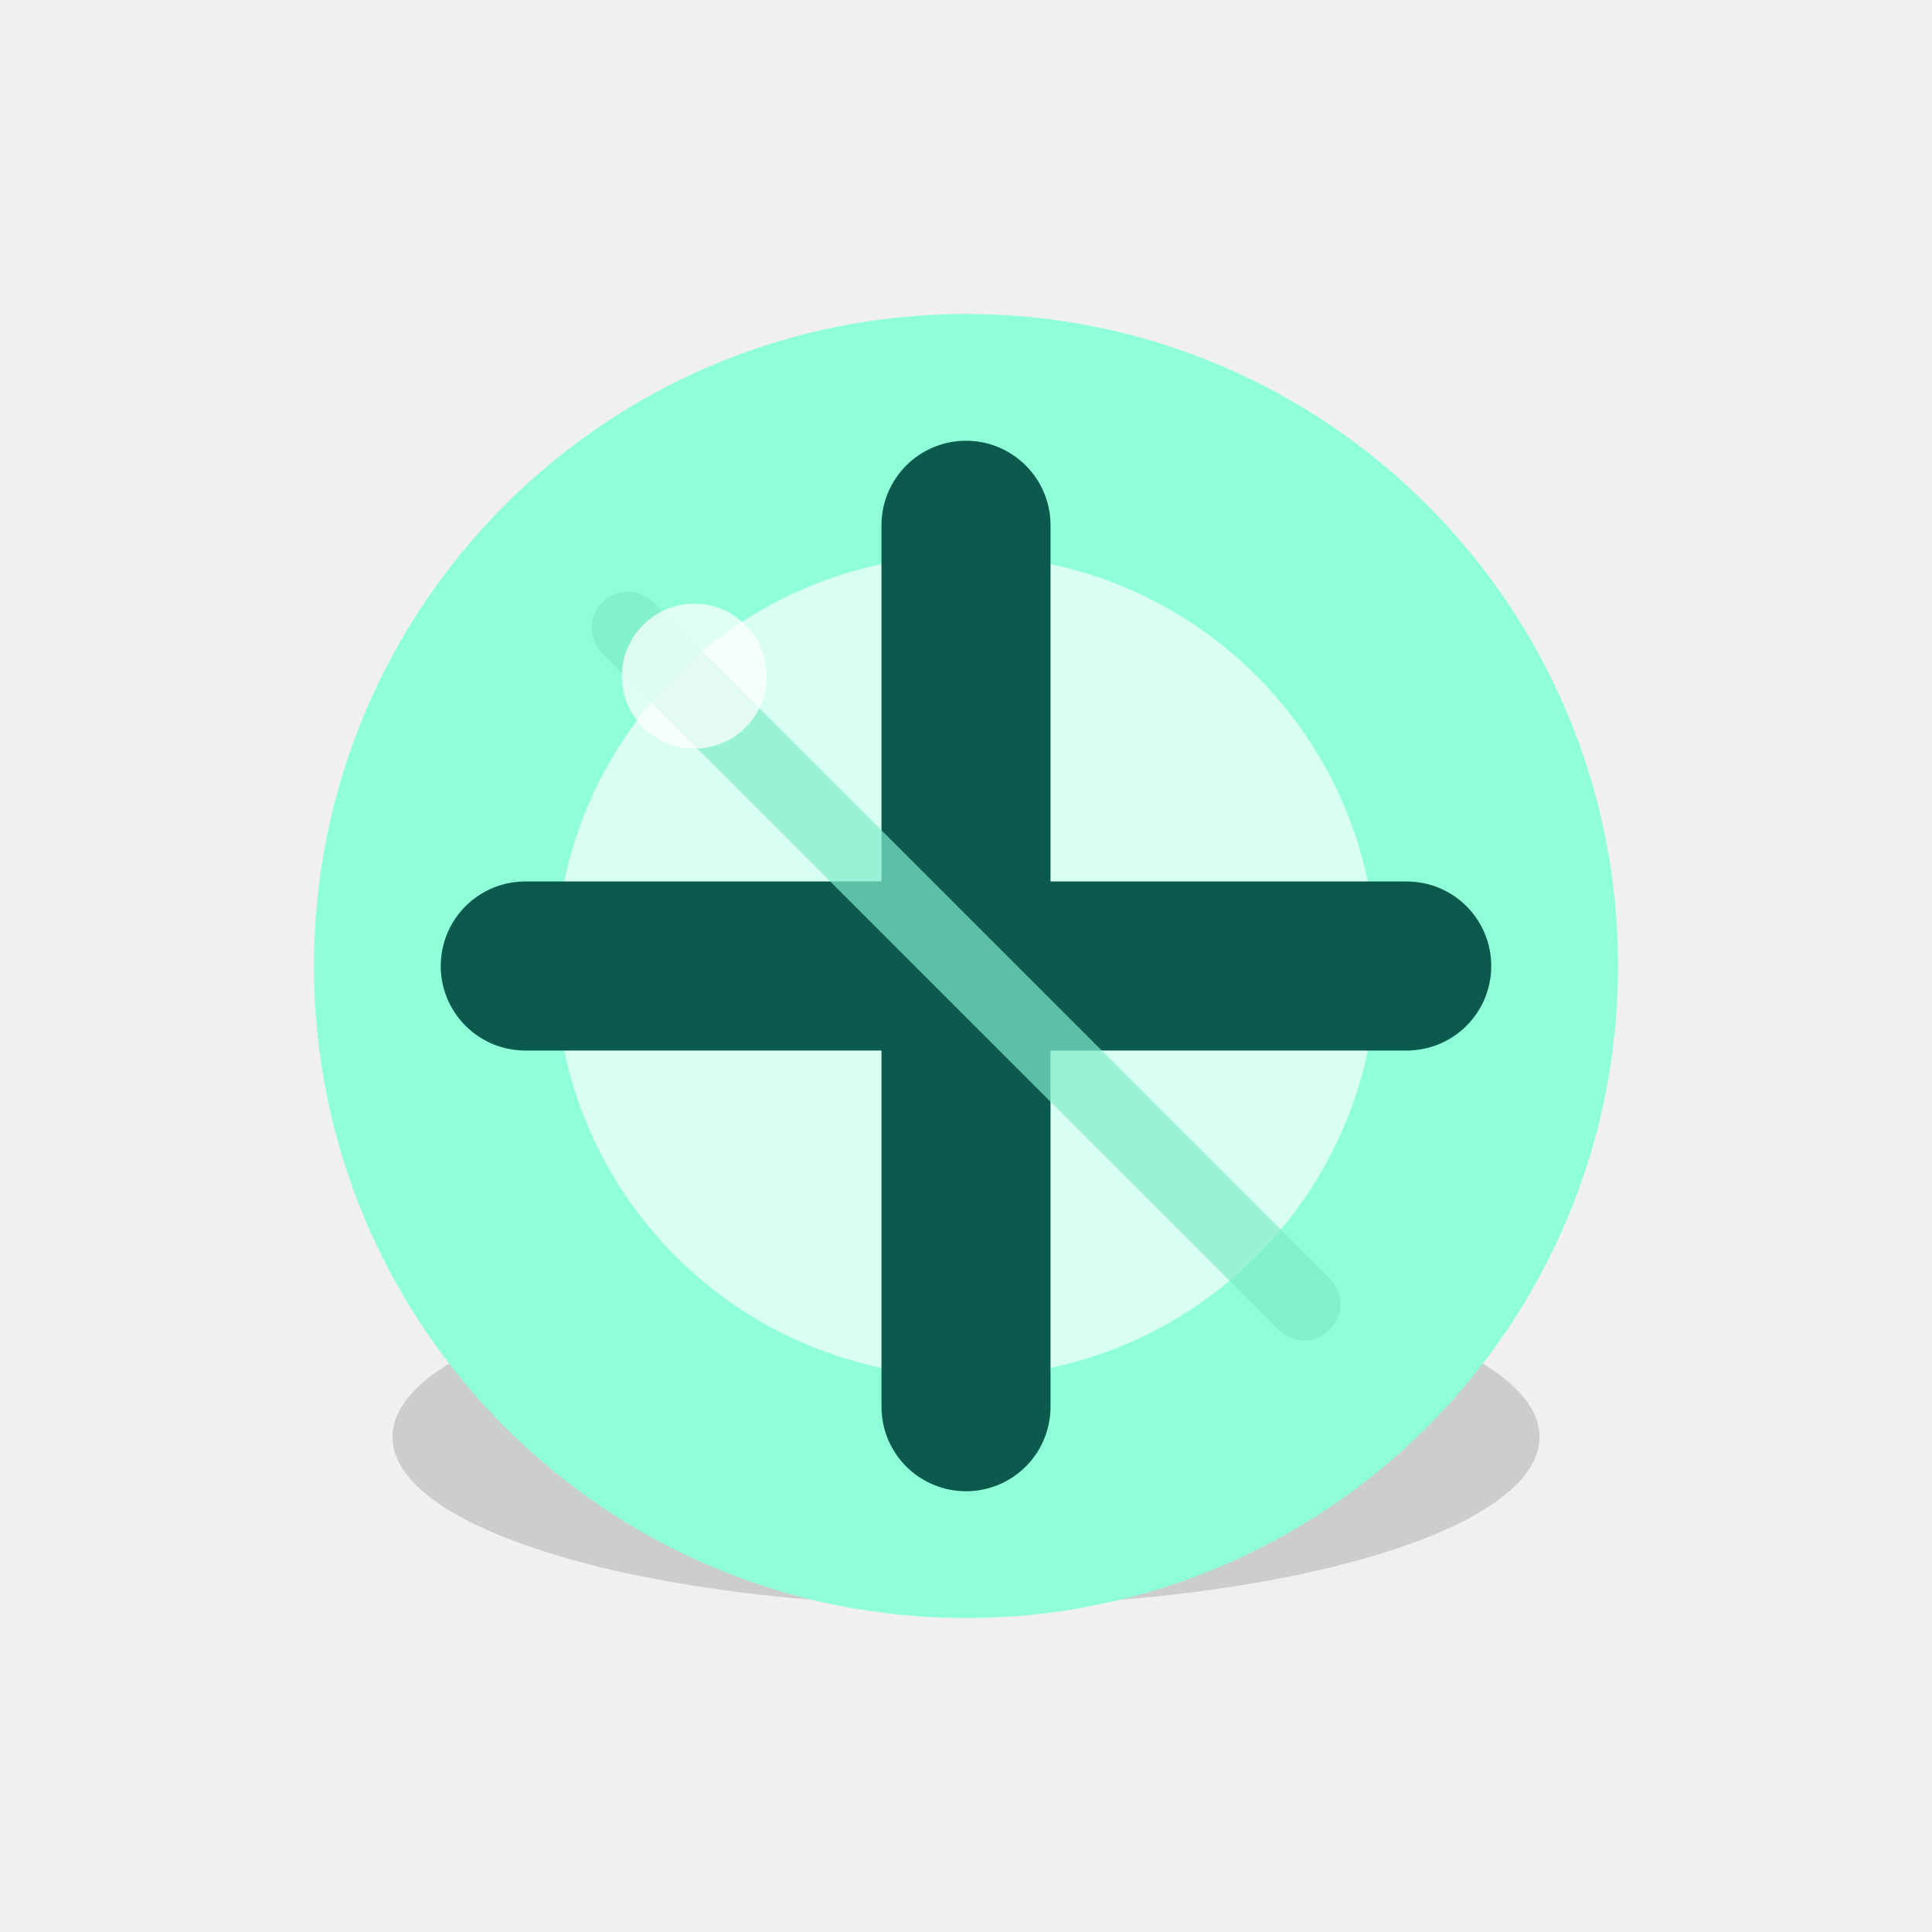
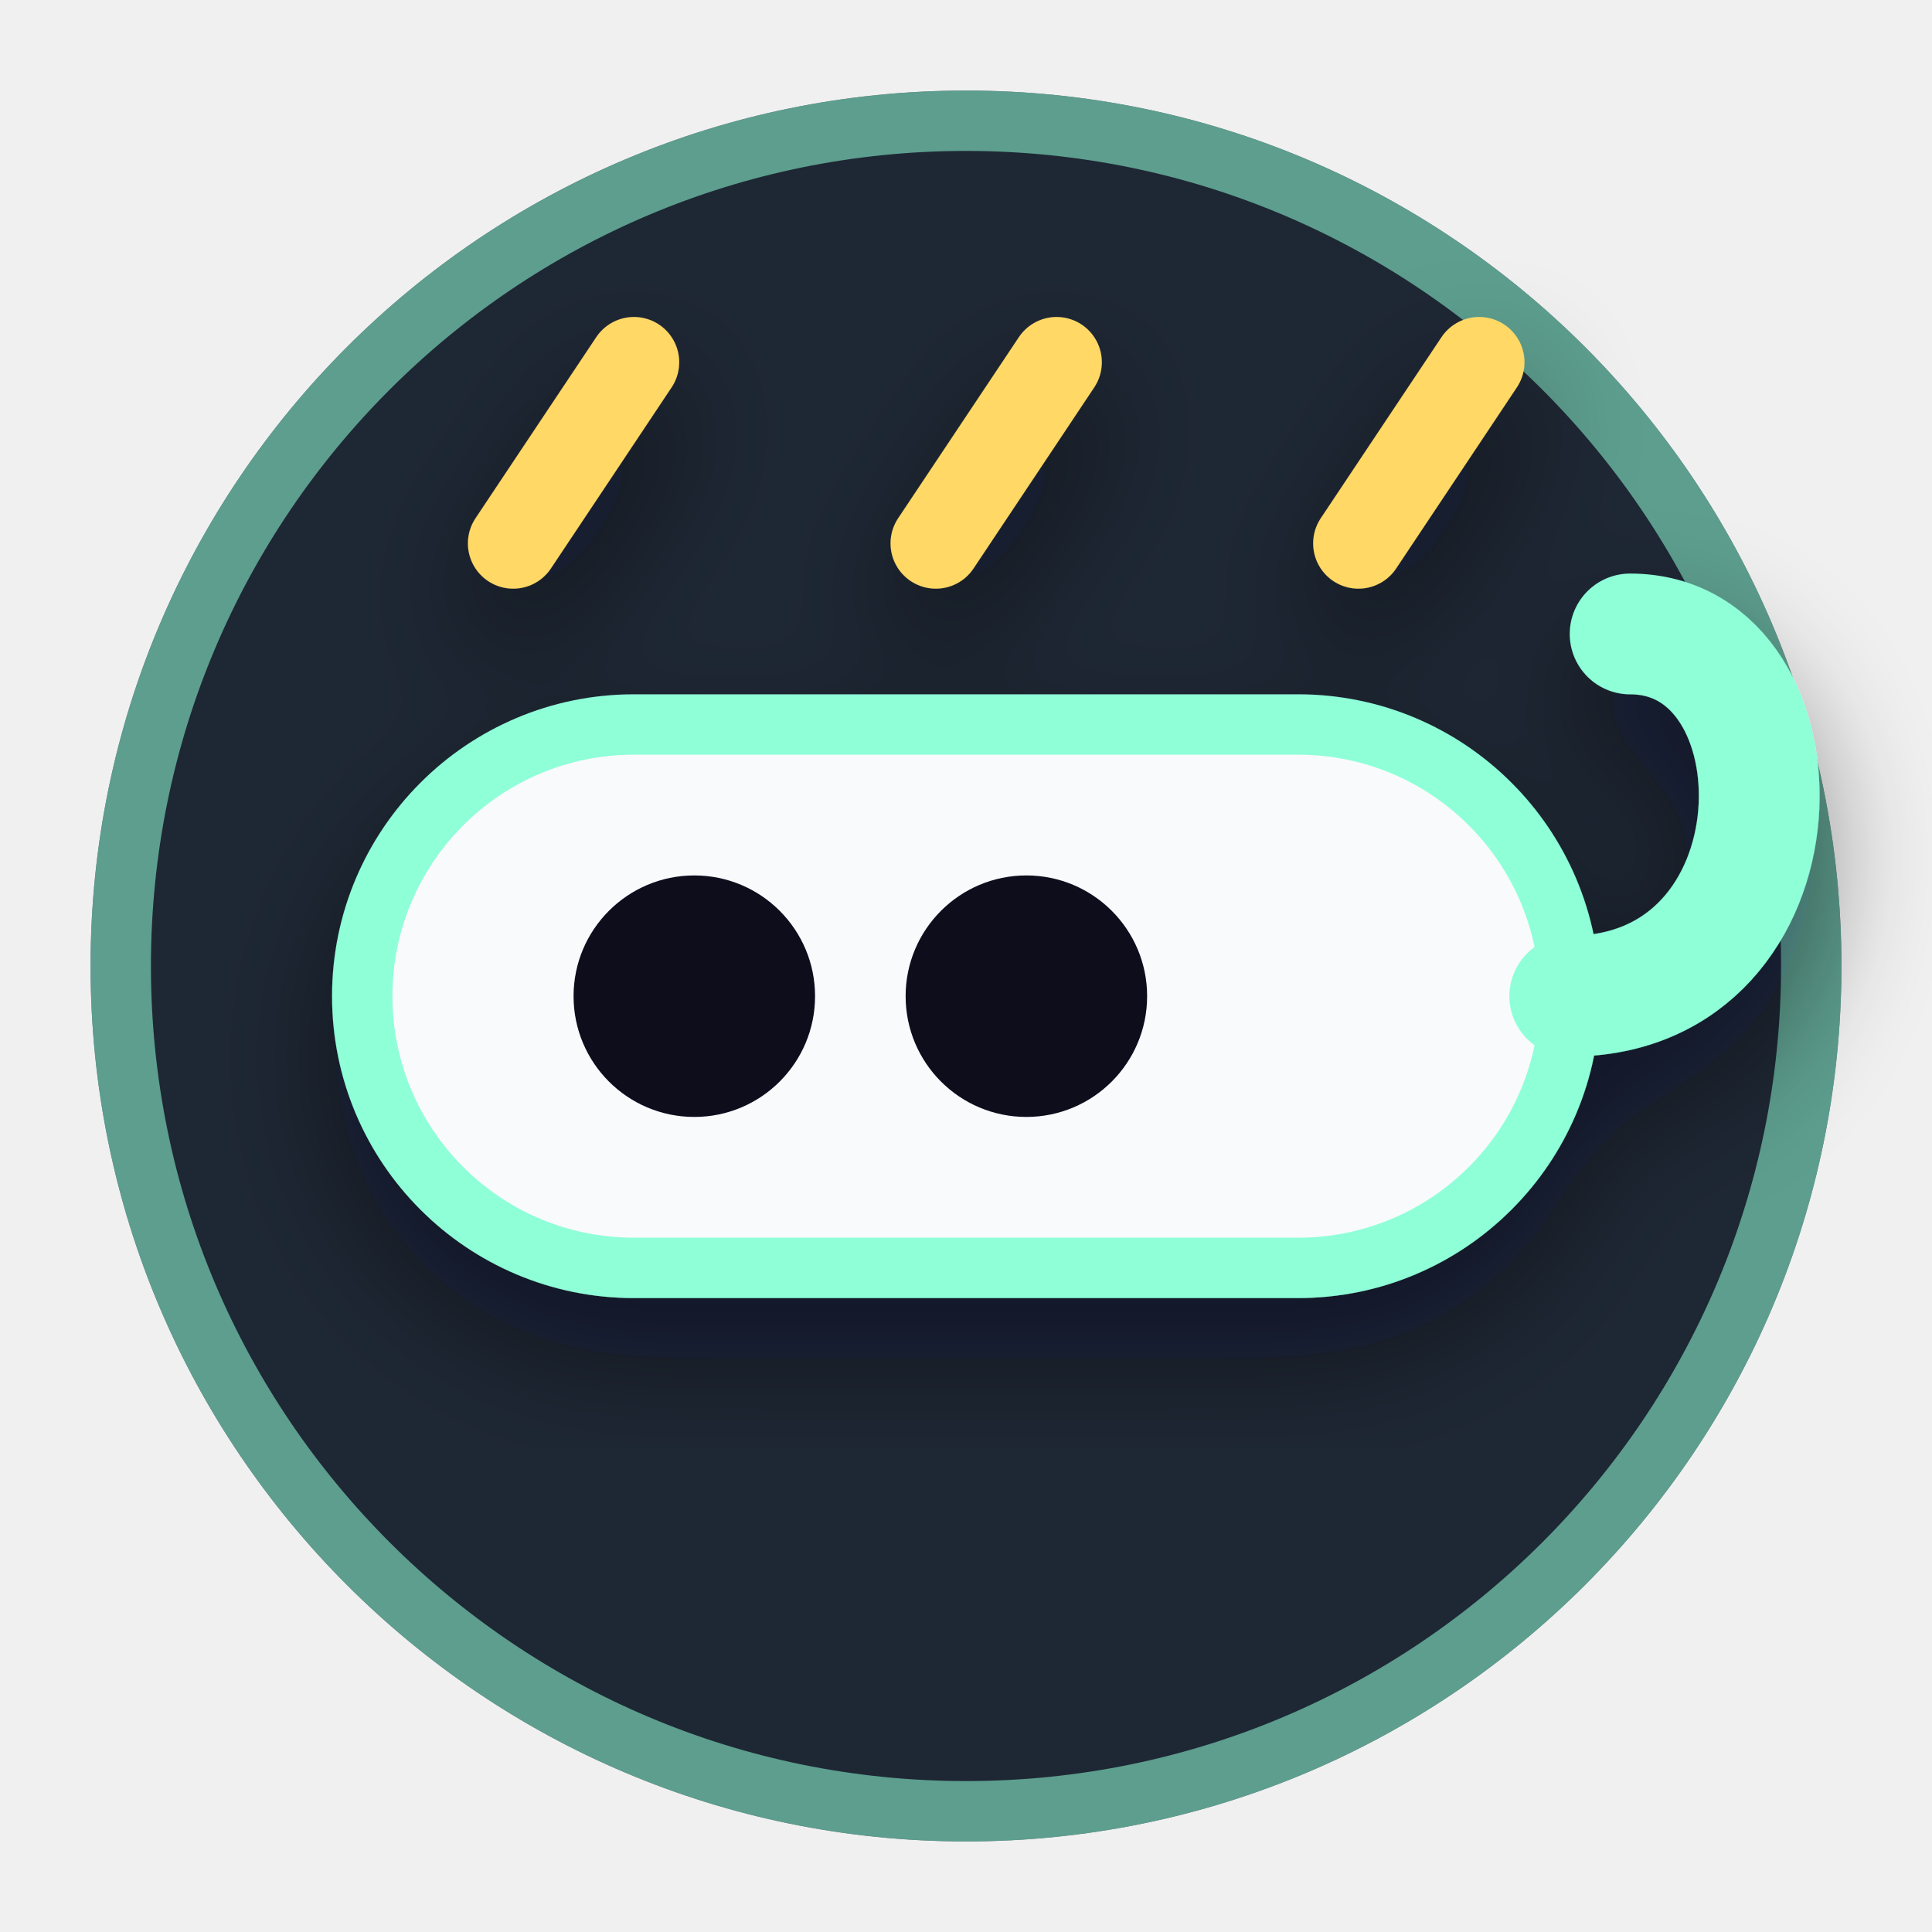
- <svg xmlns="http://www.w3.org/2000/svg" viewBox="0 0 32 32">
-   <ellipse cx="16" cy="23.8" rx="9.5" ry="2.8" fill="#07131F" fill-opacity="0.16" />
-   <circle cx="16" cy="16" r="10.8" fill="#8FFFD8" />
-   <circle cx="16" cy="16" r="6.8" fill="#E9FFF6" opacity="0.82" />
-   <path d="M16 8.7V23.3M8.7 16H23.3" stroke="#0B5A4D" stroke-width="2.8" stroke-linecap="round" />
-   <path d="M10.4 10.4L21.6 21.6" stroke="#7DEBCA" stroke-width="1.2" stroke-linecap="round" opacity="0.7" />
-   <circle cx="11.5" cy="11.2" r="1.2" fill="#FFFFFF" fill-opacity="0.72" />
+ <svg xmlns="http://www.w3.org/2000/svg" viewBox="0 0 64 64" role="img" aria-label="실습실 멀티탭">
+   <defs>
+     <filter id="shadow" x="-20%" y="-20%" width="140%" height="140%">
+       <feDropShadow dx="0" dy="2" stdDeviation="2" flood-color="#020713" flood-opacity="0.45" />
+     </filter>
+   </defs>
+   <circle cx="32" cy="32" r="29" fill="#07111f" opacity="0.9" />
+   <circle cx="32" cy="32" r="28" fill="none" stroke="#8fffd8" stroke-width="2" opacity="0.55" />
+   <g filter="url(#shadow)">
+     <rect x="12" y="24" width="40" height="18" rx="9" fill="#f8fafc" stroke="#8fffd8" stroke-width="2" />
+     <circle cx="23" cy="33" r="4" fill="#07111f" />
+     <circle cx="34" cy="33" r="4" fill="#07111f" />
+     <path d="M52 33c8 0 8-12 2-12" fill="none" stroke="#8fffd8" stroke-width="4" stroke-linecap="round" />
+     <path d="M17 18l4-6M31 18l4-6M45 18l4-6" stroke="#ffd866" stroke-width="3" stroke-linecap="round" />
+   </g>
</svg>
